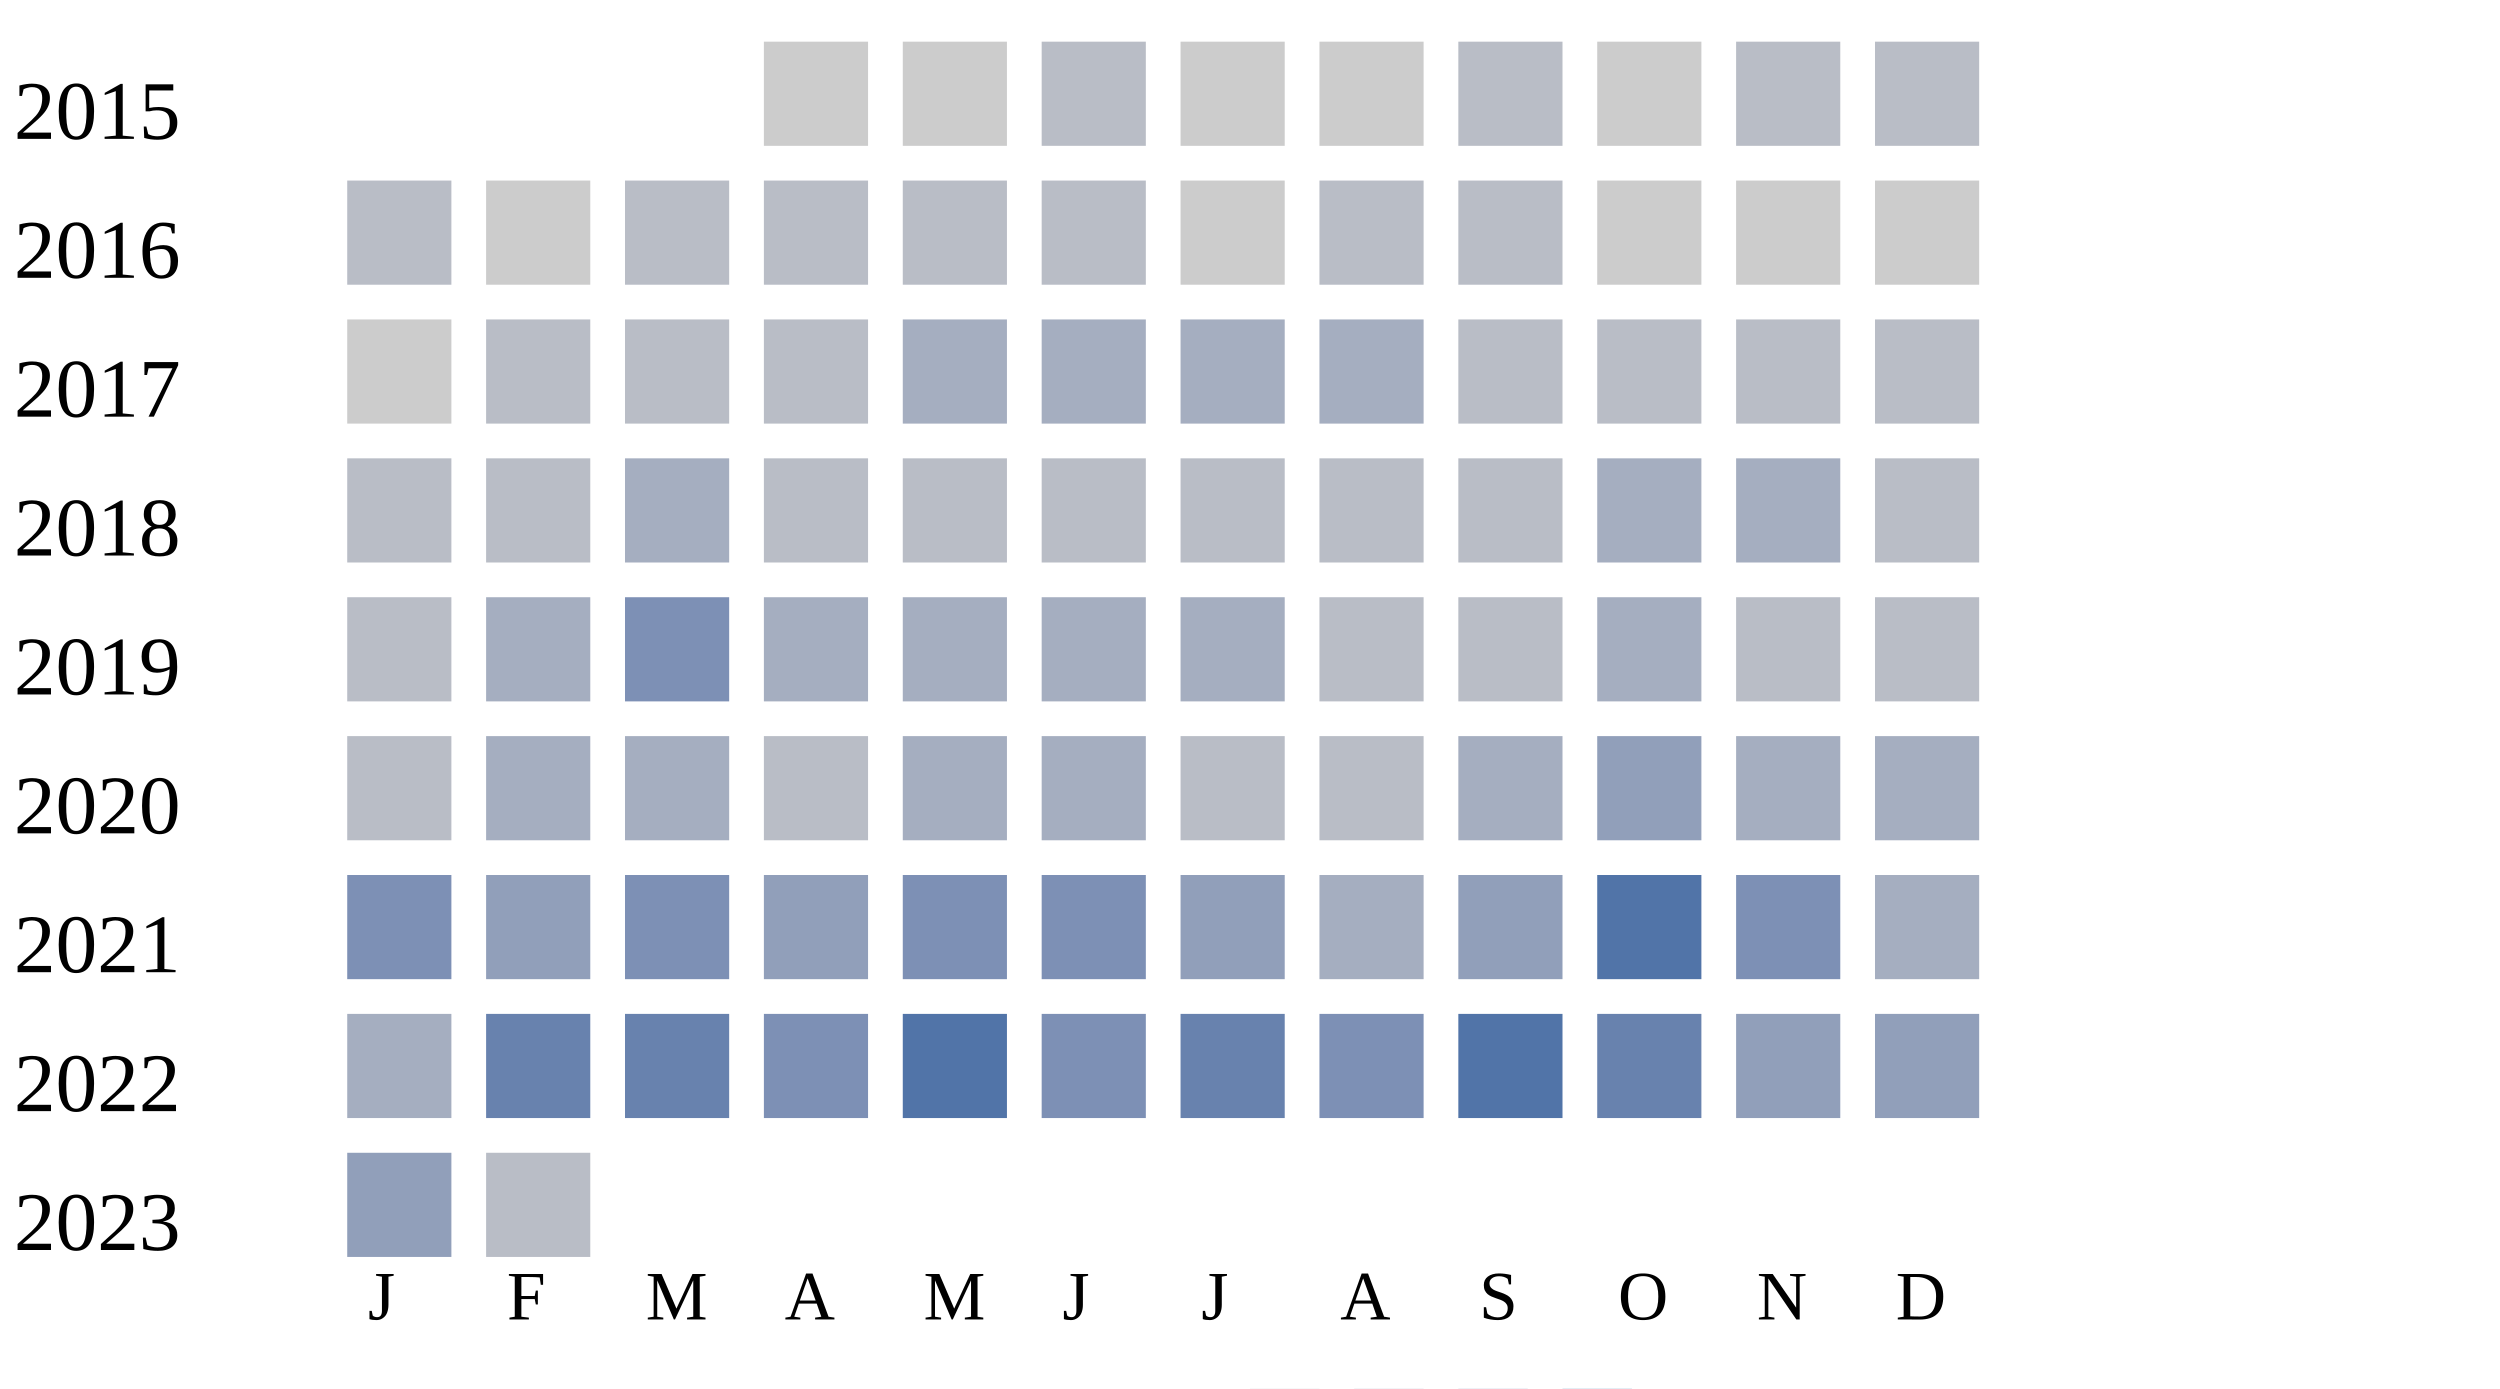
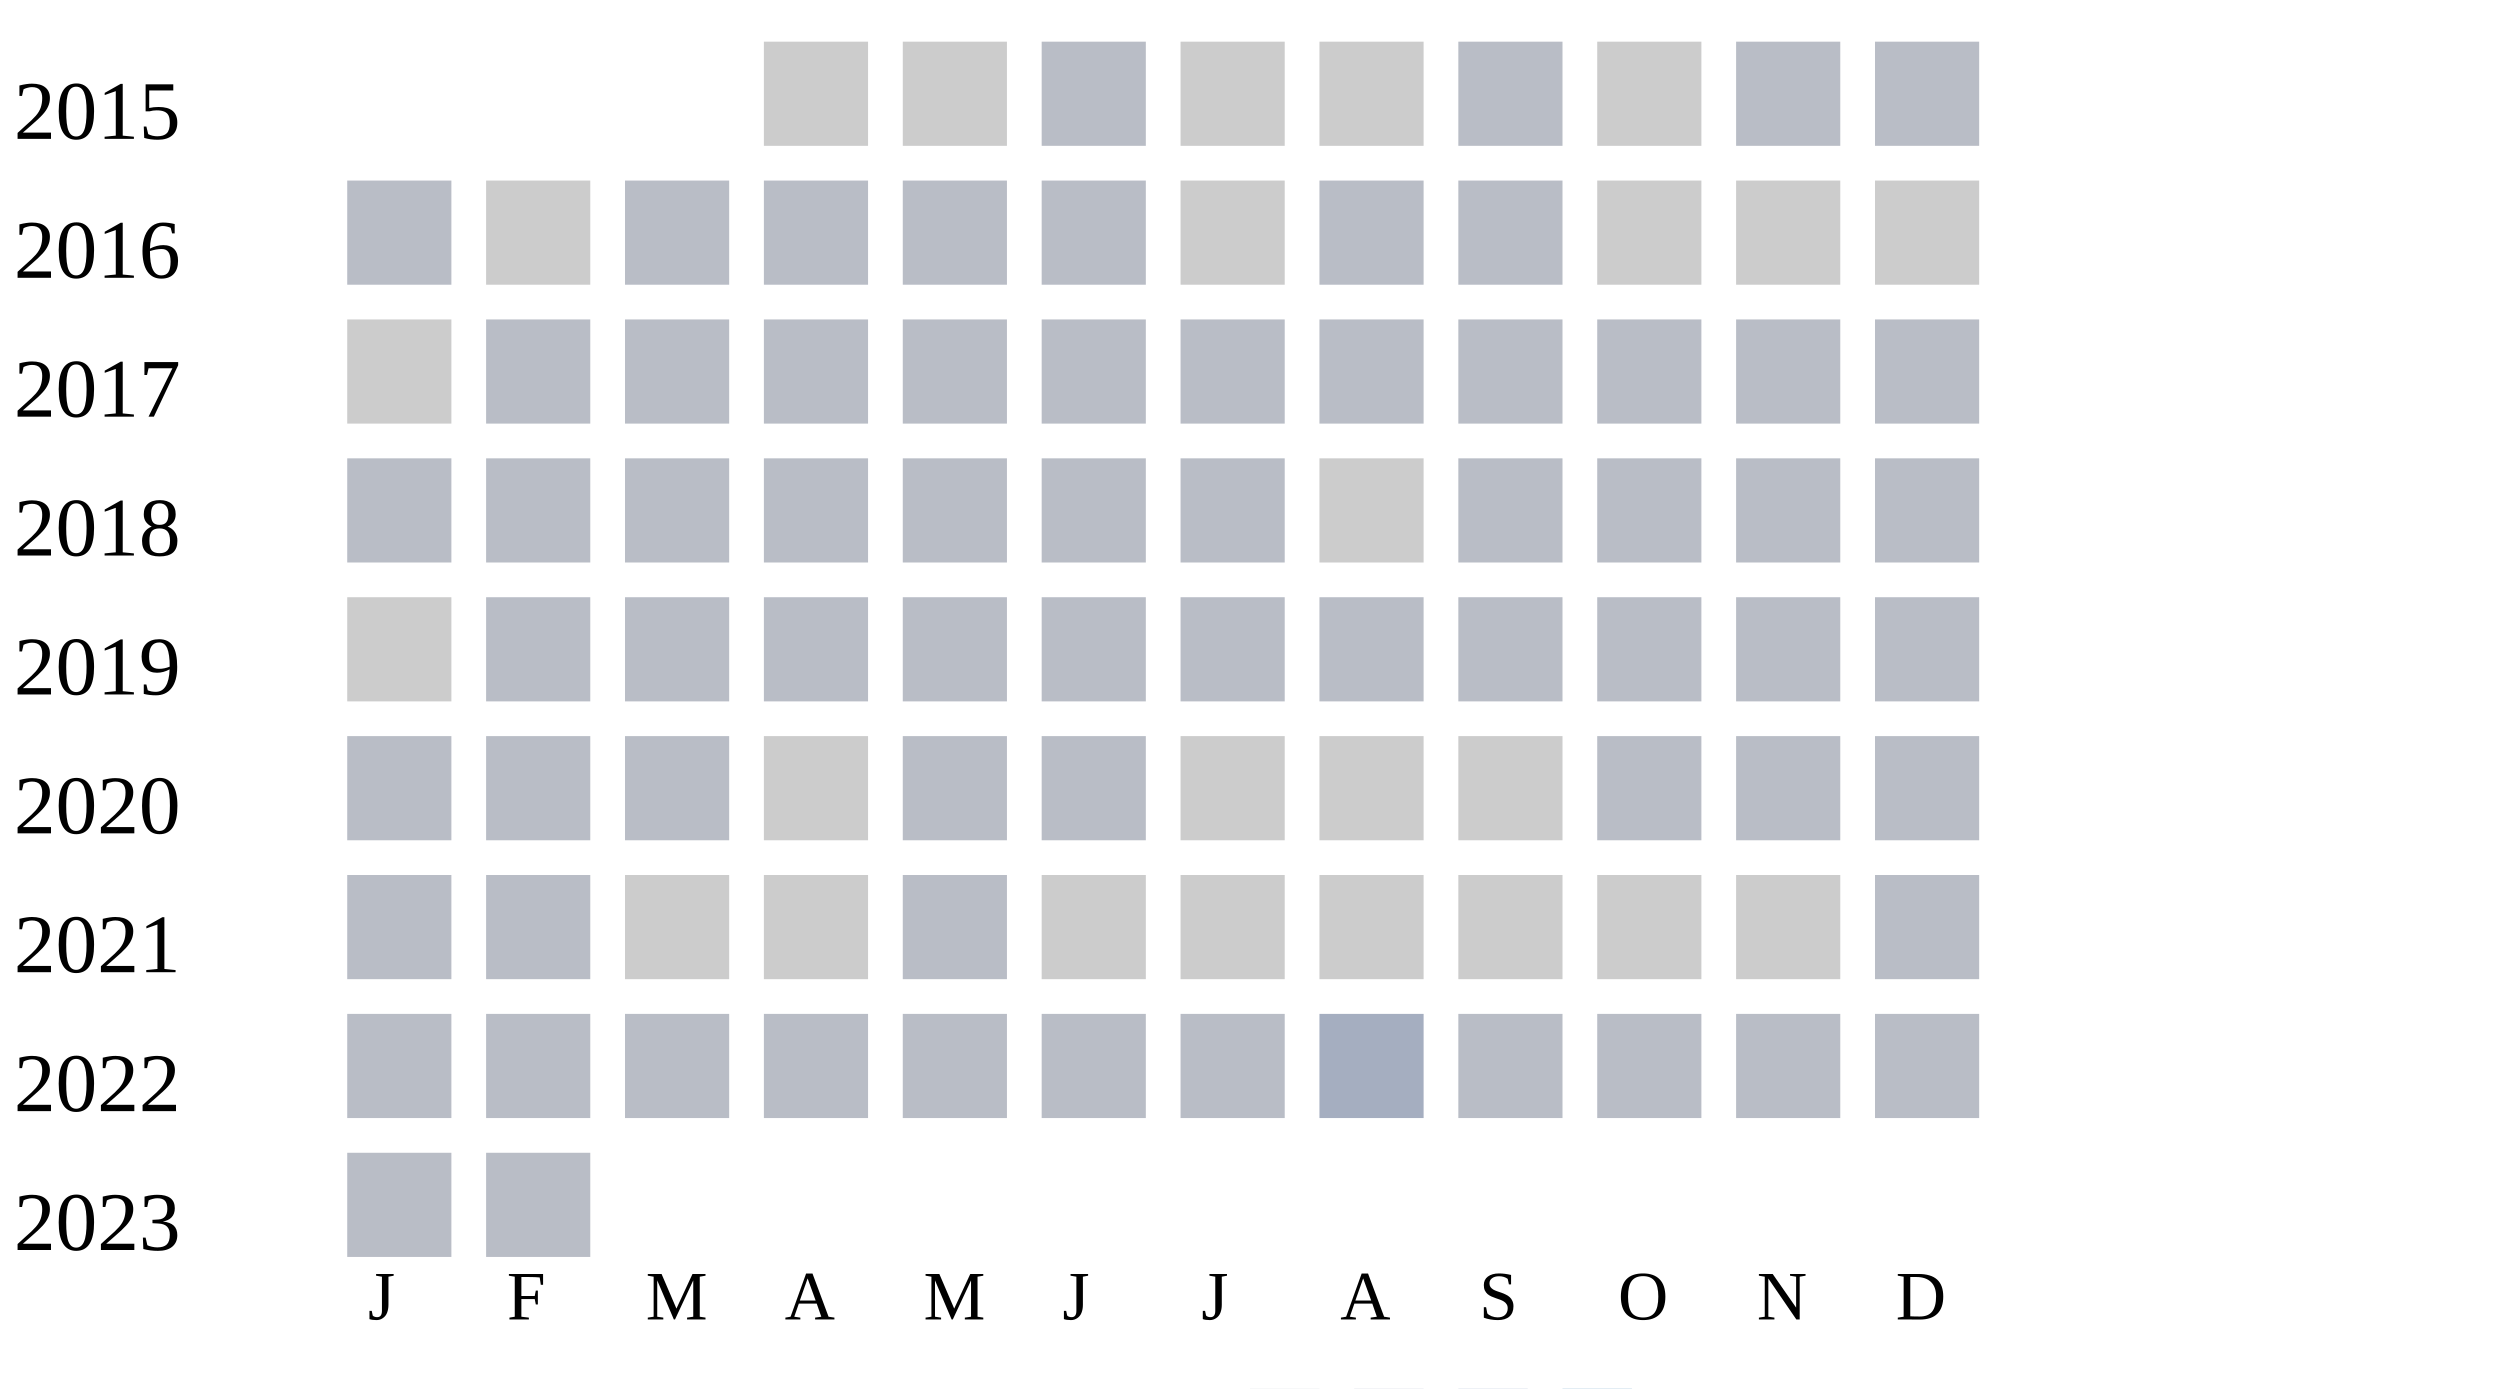
<svg xmlns="http://www.w3.org/2000/svg" width="360" height="200">
  <g transform="translate(0 0)">
    <text x="2" y="20">2015</text>
    <rect x="110" y="6" width="15" height="15" fill="#cccccc" />
    <rect x="130" y="6" width="15" height="15" fill="#cccccc" />
    <rect x="150" y="6" width="15" height="15" fill="#b9bdc6" />
    <rect x="170" y="6" width="15" height="15" fill="#cccccc" />
    <rect x="190" y="6" width="15" height="15" fill="#cccccc" />
    <rect x="210" y="6" width="15" height="15" fill="#b9bdc6" />
    <rect x="230" y="6" width="15" height="15" fill="#cccccc" />
    <rect x="250" y="6" width="15" height="15" fill="#b9bdc6" />
    <rect x="270" y="6" width="15" height="15" fill="#b9bdc6" />
  </g>
  <g transform="translate(0 20)">
    <text x="2" y="20">2016</text>
    <rect x="50" y="6" width="15" height="15" fill="#b9bdc6" />
    <rect x="70" y="6" width="15" height="15" fill="#cccccc" />
    <rect x="90" y="6" width="15" height="15" fill="#b9bdc6" />
    <rect x="110" y="6" width="15" height="15" fill="#b9bdc6" />
    <rect x="130" y="6" width="15" height="15" fill="#b9bdc6" />
    <rect x="150" y="6" width="15" height="15" fill="#b9bdc6" />
    <rect x="170" y="6" width="15" height="15" fill="#cccccc" />
    <rect x="190" y="6" width="15" height="15" fill="#b9bdc6" />
    <rect x="210" y="6" width="15" height="15" fill="#b9bdc6" />
    <rect x="230" y="6" width="15" height="15" fill="#cccccc" />
    <rect x="250" y="6" width="15" height="15" fill="#cccccc" />
    <rect x="270" y="6" width="15" height="15" fill="#cccccc" />
  </g>
  <g transform="translate(0 40)">
    <text x="2" y="20">2017</text>
    <rect x="50" y="6" width="15" height="15" fill="#cccccc" />
    <rect x="70" y="6" width="15" height="15" fill="#b9bdc6" />
    <rect x="90" y="6" width="15" height="15" fill="#b9bdc6" />
    <rect x="110" y="6" width="15" height="15" fill="#b9bdc6" />
-     <rect x="130" y="6" width="15" height="15" fill="#a5aec0" />
-     <rect x="150" y="6" width="15" height="15" fill="#a5aec0" />
-     <rect x="170" y="6" width="15" height="15" fill="#a5aec0" />
-     <rect x="190" y="6" width="15" height="15" fill="#a5aec0" />
+     <rect x="130" y="6" width="15" height="15" fill="#b9bdc6" />
+     <rect x="150" y="6" width="15" height="15" fill="#b9bdc6" />
+     <rect x="170" y="6" width="15" height="15" fill="#b9bdc6" />
+     <rect x="190" y="6" width="15" height="15" fill="#b9bdc6" />
    <rect x="210" y="6" width="15" height="15" fill="#b9bdc6" />
    <rect x="230" y="6" width="15" height="15" fill="#b9bdc6" />
    <rect x="250" y="6" width="15" height="15" fill="#b9bdc6" />
    <rect x="270" y="6" width="15" height="15" fill="#b9bdc6" />
  </g>
  <g transform="translate(0 60)">
    <text x="2" y="20">2018</text>
    <rect x="50" y="6" width="15" height="15" fill="#b9bdc6" />
    <rect x="70" y="6" width="15" height="15" fill="#b9bdc6" />
-     <rect x="90" y="6" width="15" height="15" fill="#a5aec0" />
+     <rect x="90" y="6" width="15" height="15" fill="#b9bdc6" />
+     <rect x="110" y="6" width="15" height="15" fill="#b9bdc6" />
+     <rect x="130" y="6" width="15" height="15" fill="#b9bdc6" />
+     <rect x="150" y="6" width="15" height="15" fill="#b9bdc6" />
+     <rect x="170" y="6" width="15" height="15" fill="#b9bdc6" />
+     <rect x="190" y="6" width="15" height="15" fill="#cccccc" />
+     <rect x="210" y="6" width="15" height="15" fill="#b9bdc6" />
+     <rect x="230" y="6" width="15" height="15" fill="#b9bdc6" />
+     <rect x="250" y="6" width="15" height="15" fill="#b9bdc6" />
+     <rect x="270" y="6" width="15" height="15" fill="#b9bdc6" />
+   </g>
+   <g transform="translate(0 80)">
+     <text x="2" y="20">2019</text>
+     <rect x="50" y="6" width="15" height="15" fill="#cccccc" />
+     <rect x="70" y="6" width="15" height="15" fill="#b9bdc6" />
+     <rect x="90" y="6" width="15" height="15" fill="#b9bdc6" />
    <rect x="110" y="6" width="15" height="15" fill="#b9bdc6" />
    <rect x="130" y="6" width="15" height="15" fill="#b9bdc6" />
    <rect x="150" y="6" width="15" height="15" fill="#b9bdc6" />
    <rect x="170" y="6" width="15" height="15" fill="#b9bdc6" />
    <rect x="190" y="6" width="15" height="15" fill="#b9bdc6" />
    <rect x="210" y="6" width="15" height="15" fill="#b9bdc6" />
-     <rect x="230" y="6" width="15" height="15" fill="#a5aec0" />
-     <rect x="250" y="6" width="15" height="15" fill="#a5aec0" />
-     <rect x="270" y="6" width="15" height="15" fill="#b9bdc6" />
-   </g>
-   <g transform="translate(0 80)">
-     <text x="2" y="20">2019</text>
-     <rect x="50" y="6" width="15" height="15" fill="#b9bdc6" />
-     <rect x="70" y="6" width="15" height="15" fill="#a5aec0" />
-     <rect x="90" y="6" width="15" height="15" fill="#7d90b5" />
-     <rect x="110" y="6" width="15" height="15" fill="#a5aec0" />
-     <rect x="130" y="6" width="15" height="15" fill="#a5aec0" />
-     <rect x="150" y="6" width="15" height="15" fill="#a5aec0" />
-     <rect x="170" y="6" width="15" height="15" fill="#a5aec0" />
-     <rect x="190" y="6" width="15" height="15" fill="#b9bdc6" />
-     <rect x="210" y="6" width="15" height="15" fill="#b9bdc6" />
-     <rect x="230" y="6" width="15" height="15" fill="#a5aec0" />
+     <rect x="230" y="6" width="15" height="15" fill="#b9bdc6" />
    <rect x="250" y="6" width="15" height="15" fill="#b9bdc6" />
    <rect x="270" y="6" width="15" height="15" fill="#b9bdc6" />
  </g>
  <g transform="translate(0 100)">
    <text x="2" y="20">2020</text>
    <rect x="50" y="6" width="15" height="15" fill="#b9bdc6" />
-     <rect x="70" y="6" width="15" height="15" fill="#a5aec0" />
-     <rect x="90" y="6" width="15" height="15" fill="#a5aec0" />
-     <rect x="110" y="6" width="15" height="15" fill="#b9bdc6" />
-     <rect x="130" y="6" width="15" height="15" fill="#a5aec0" />
-     <rect x="150" y="6" width="15" height="15" fill="#a5aec0" />
-     <rect x="170" y="6" width="15" height="15" fill="#b9bdc6" />
-     <rect x="190" y="6" width="15" height="15" fill="#b9bdc6" />
-     <rect x="210" y="6" width="15" height="15" fill="#a5aec0" />
-     <rect x="230" y="6" width="15" height="15" fill="#919fba" />
-     <rect x="250" y="6" width="15" height="15" fill="#a5aec0" />
-     <rect x="270" y="6" width="15" height="15" fill="#a5aec0" />
+     <rect x="70" y="6" width="15" height="15" fill="#b9bdc6" />
+     <rect x="90" y="6" width="15" height="15" fill="#b9bdc6" />
+     <rect x="110" y="6" width="15" height="15" fill="#cccccc" />
+     <rect x="130" y="6" width="15" height="15" fill="#b9bdc6" />
+     <rect x="150" y="6" width="15" height="15" fill="#b9bdc6" />
+     <rect x="170" y="6" width="15" height="15" fill="#cccccc" />
+     <rect x="190" y="6" width="15" height="15" fill="#cccccc" />
+     <rect x="210" y="6" width="15" height="15" fill="#cccccc" />
+     <rect x="230" y="6" width="15" height="15" fill="#b9bdc6" />
+     <rect x="250" y="6" width="15" height="15" fill="#b9bdc6" />
+     <rect x="270" y="6" width="15" height="15" fill="#b9bdc6" />
  </g>
  <g transform="translate(0 120)">
    <text x="2" y="20">2021</text>
-     <rect x="50" y="6" width="15" height="15" fill="#7d90b5" />
-     <rect x="70" y="6" width="15" height="15" fill="#919fba" />
-     <rect x="90" y="6" width="15" height="15" fill="#7d90b5" />
-     <rect x="110" y="6" width="15" height="15" fill="#919fba" />
-     <rect x="130" y="6" width="15" height="15" fill="#7d90b5" />
-     <rect x="150" y="6" width="15" height="15" fill="#7d90b5" />
-     <rect x="170" y="6" width="15" height="15" fill="#919fba" />
-     <rect x="190" y="6" width="15" height="15" fill="#a5aec0" />
-     <rect x="210" y="6" width="15" height="15" fill="#919fba" />
-     <rect x="230" y="6" width="15" height="15" fill="#5174a8" />
-     <rect x="250" y="6" width="15" height="15" fill="#7d90b5" />
-     <rect x="270" y="6" width="15" height="15" fill="#a5aec0" />
+     <rect x="50" y="6" width="15" height="15" fill="#b9bdc6" />
+     <rect x="70" y="6" width="15" height="15" fill="#b9bdc6" />
+     <rect x="90" y="6" width="15" height="15" fill="#cccccc" />
+     <rect x="110" y="6" width="15" height="15" fill="#cccccc" />
+     <rect x="130" y="6" width="15" height="15" fill="#b9bdc6" />
+     <rect x="150" y="6" width="15" height="15" fill="#cccccc" />
+     <rect x="170" y="6" width="15" height="15" fill="#cccccc" />
+     <rect x="190" y="6" width="15" height="15" fill="#cccccc" />
+     <rect x="210" y="6" width="15" height="15" fill="#cccccc" />
+     <rect x="230" y="6" width="15" height="15" fill="#cccccc" />
+     <rect x="250" y="6" width="15" height="15" fill="#cccccc" />
+     <rect x="270" y="6" width="15" height="15" fill="#b9bdc6" />
  </g>
  <g transform="translate(0 140)">
    <text x="2" y="20">2022</text>
-     <rect x="50" y="6" width="15" height="15" fill="#a5aec0" />
-     <rect x="70" y="6" width="15" height="15" fill="#6882ae" />
-     <rect x="90" y="6" width="15" height="15" fill="#6882ae" />
-     <rect x="110" y="6" width="15" height="15" fill="#7d90b5" />
-     <rect x="130" y="6" width="15" height="15" fill="#5174a8" />
-     <rect x="150" y="6" width="15" height="15" fill="#7d90b5" />
-     <rect x="170" y="6" width="15" height="15" fill="#6882ae" />
-     <rect x="190" y="6" width="15" height="15" fill="#7d90b5" />
-     <rect x="210" y="6" width="15" height="15" fill="#5174a8" />
-     <rect x="230" y="6" width="15" height="15" fill="#6882ae" />
-     <rect x="250" y="6" width="15" height="15" fill="#919fba" />
-     <rect x="270" y="6" width="15" height="15" fill="#919fba" />
+     <rect x="50" y="6" width="15" height="15" fill="#b9bdc6" />
+     <rect x="70" y="6" width="15" height="15" fill="#b9bdc6" />
+     <rect x="90" y="6" width="15" height="15" fill="#b9bdc6" />
+     <rect x="110" y="6" width="15" height="15" fill="#b9bdc6" />
+     <rect x="130" y="6" width="15" height="15" fill="#b9bdc6" />
+     <rect x="150" y="6" width="15" height="15" fill="#b9bdc6" />
+     <rect x="170" y="6" width="15" height="15" fill="#b9bdc6" />
+     <rect x="190" y="6" width="15" height="15" fill="#a5aec0" />
+     <rect x="210" y="6" width="15" height="15" fill="#b9bdc6" />
+     <rect x="230" y="6" width="15" height="15" fill="#b9bdc6" />
+     <rect x="250" y="6" width="15" height="15" fill="#b9bdc6" />
+     <rect x="270" y="6" width="15" height="15" fill="#b9bdc6" />
  </g>
  <g transform="translate(0 160)">
    <text x="2" y="20">2023</text>
-     <rect x="50" y="6" width="15" height="15" fill="#919fba" />
+     <rect x="50" y="6" width="15" height="15" fill="#b9bdc6" />
    <rect x="70" y="6" width="15" height="15" fill="#b9bdc6" />
  </g>
  <text style="font-size: 10px; text-align: center" x="53" y="190">J</text>
  <text style="font-size: 10px; text-align: center" x="73" y="190">F</text>
  <text style="font-size: 10px; text-align: center" x="93" y="190">M</text>
  <text style="font-size: 10px; text-align: center" x="113" y="190">A</text>
  <text style="font-size: 10px; text-align: center" x="133" y="190">M</text>
  <text style="font-size: 10px; text-align: center" x="153" y="190">J</text>
  <text style="font-size: 10px; text-align: center" x="173" y="190">J</text>
  <text style="font-size: 10px; text-align: center" x="193" y="190">A</text>
  <text style="font-size: 10px; text-align: center" x="213" y="190">S</text>
  <text style="font-size: 10px; text-align: center" x="233" y="190">O</text>
  <text style="font-size: 10px; text-align: center" x="253" y="190">N</text>
  <text style="font-size: 10px; text-align: center" x="273" y="190">D</text>
  <text style="font-size: 10px;" x="155" y="209">Less</text>
  <rect fill="#b9bdc6" width="10" height="10" x="180" y="200" />
  <rect fill="#919fba" width="10" height="10" x="195" y="200" />
  <rect fill="#6882ae" width="10" height="10" x="210" y="200" />
  <rect fill="#005a9c" width="10" height="10" x="225" y="200" />
  <text x="240" y="209" style="font-size: 10px;">More</text>
</svg>
